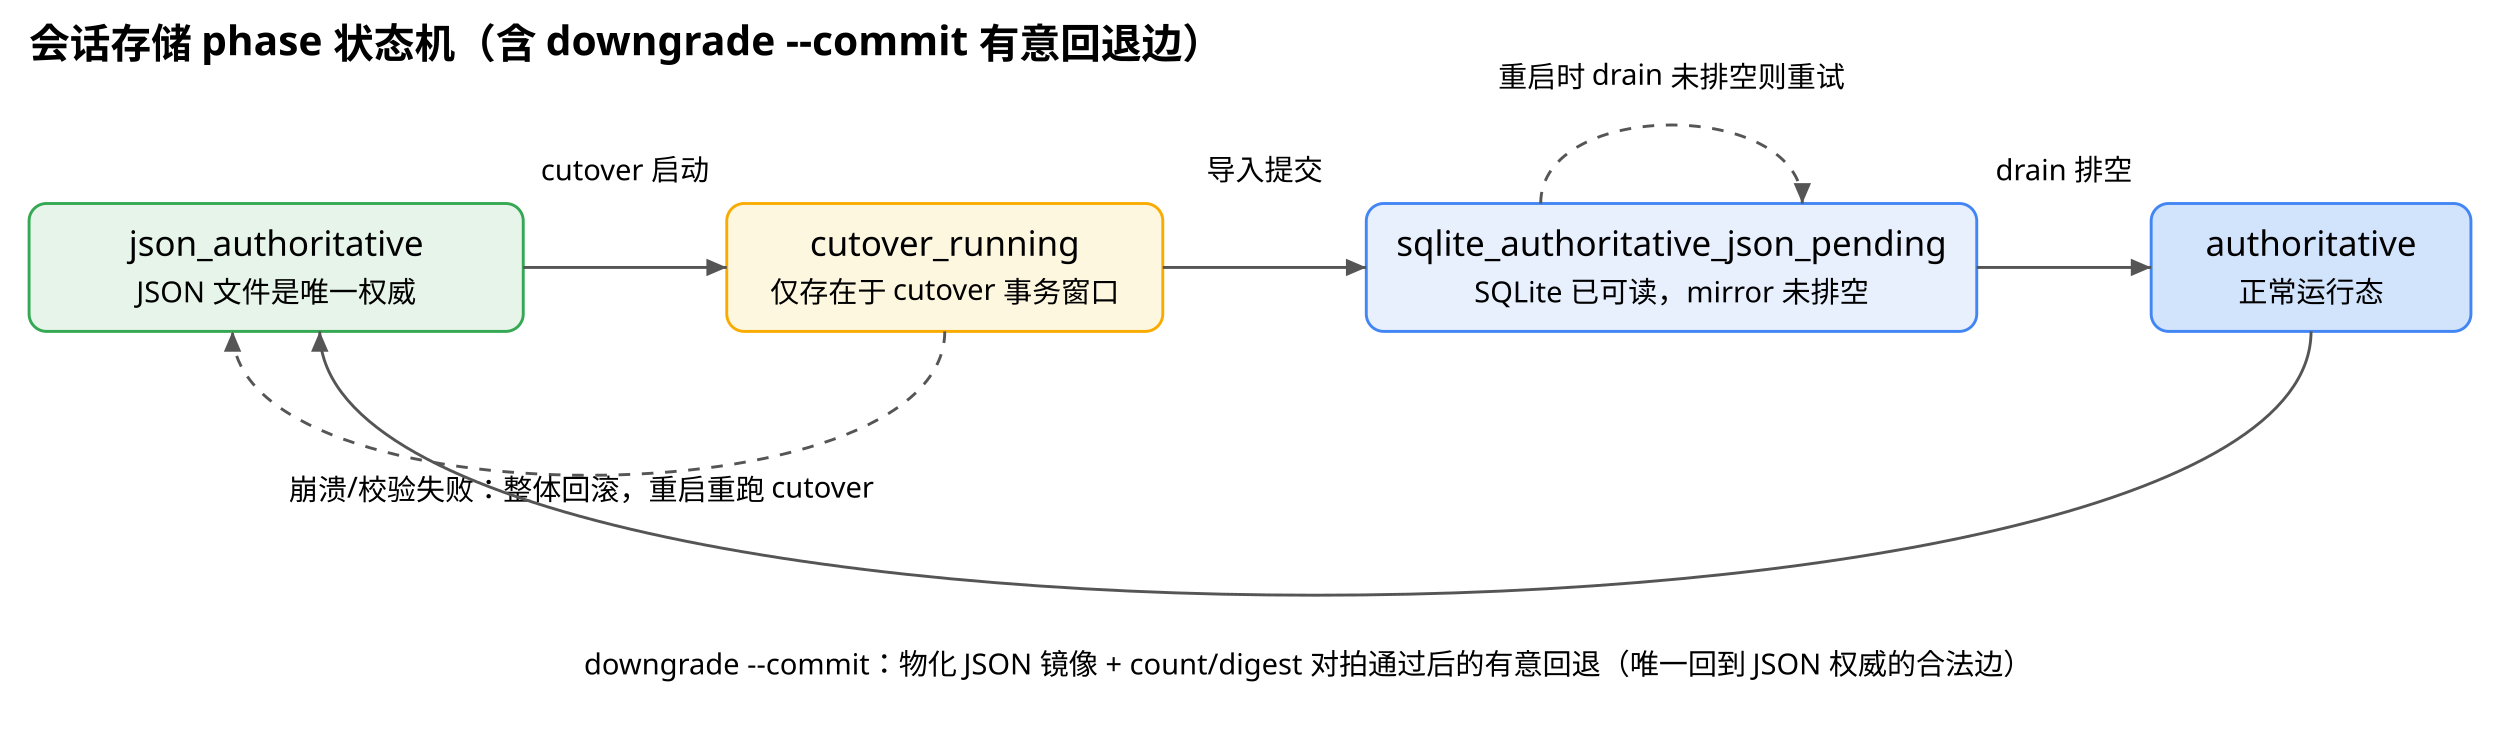
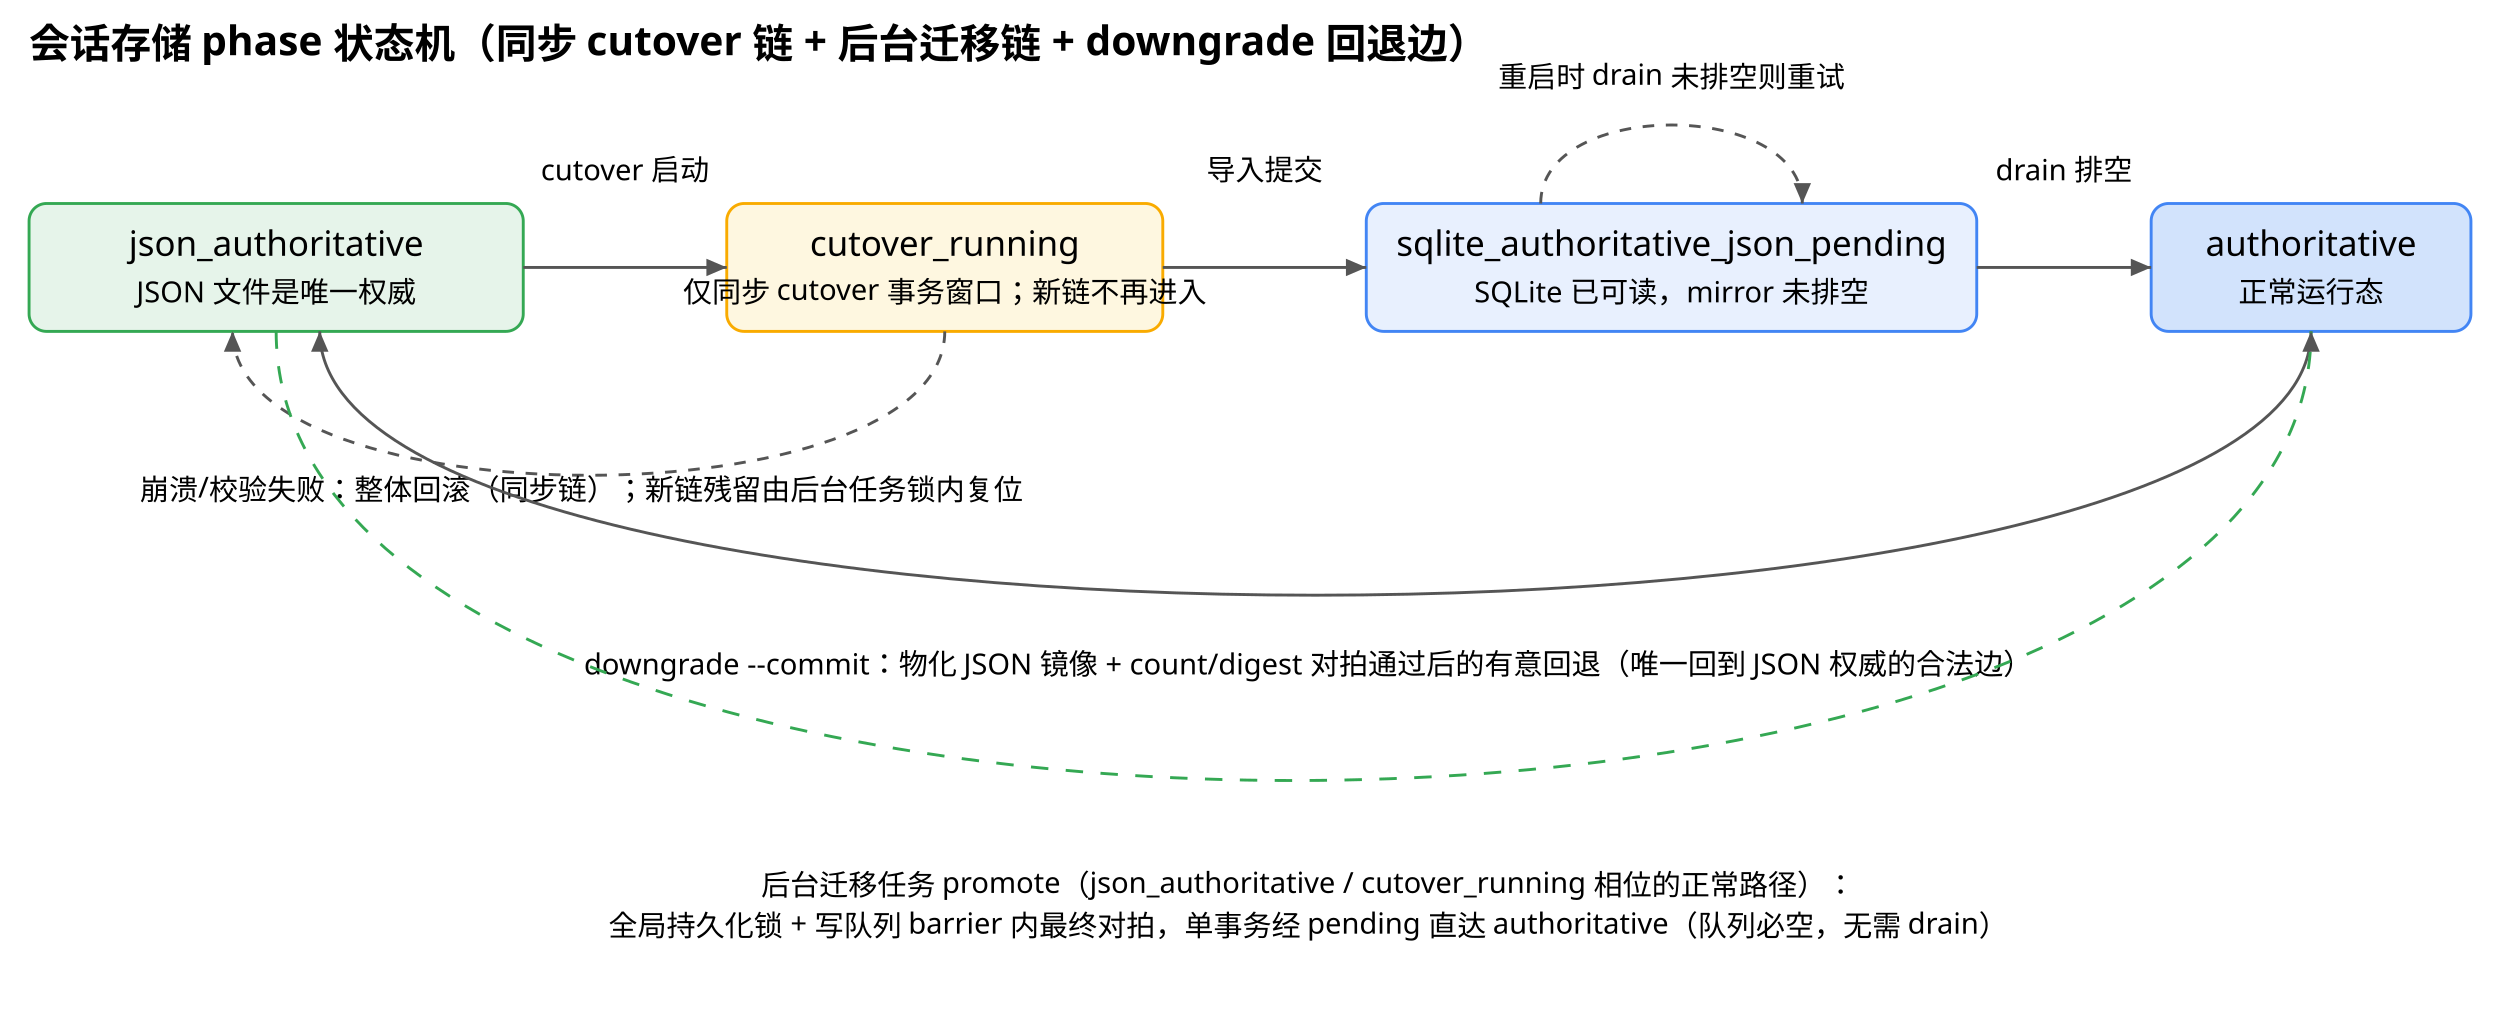
- <svg xmlns="http://www.w3.org/2000/svg" viewBox="0 0 860 260" font-family="sans-serif" font-size="12">
+ <svg xmlns="http://www.w3.org/2000/svg" viewBox="0 0 860 350" font-family="sans-serif" font-size="12">
  <defs>
    <marker id="a" markerWidth="8" markerHeight="8" refX="7" refY="3" orient="auto">
      <path d="M0,0 L7,3 L0,6 z" fill="#555" />
    </marker>
  </defs>
-   <text x="10" y="20" font-size="14" font-weight="bold">会话存储 phase 状态机（含 downgrade --commit 有意回退边）</text>
+   <text x="10" y="20" font-size="14" font-weight="bold">会话存储 phase 状态机（同步 cutover 链 + 后台迁移链 + downgrade 回退边）</text>
  <rect x="10" y="70" width="170" height="44" rx="6" fill="#e6f4ea" stroke="#34a853" />
  <text x="95" y="88" text-anchor="middle">json_authoritative</text>
  <text x="95" y="104" text-anchor="middle" font-size="10">JSON 文件是唯一权威</text>
  <rect x="250" y="70" width="150" height="44" rx="6" fill="#fef7e0" stroke="#f9ab00" />
  <text x="325" y="88" text-anchor="middle">cutover_running</text>
-   <text x="325" y="104" text-anchor="middle" font-size="10">仅存在于 cutover 事务窗口</text>
+   <text x="325" y="104" text-anchor="middle" font-size="10">仅同步 cutover 事务窗口；新链不再进入</text>
  <rect x="470" y="70" width="210" height="44" rx="6" fill="#e8f0fe" stroke="#4285f4" />
  <text x="575" y="88" text-anchor="middle">sqlite_authoritative_json_pending</text>
  <text x="575" y="104" text-anchor="middle" font-size="10">SQLite 已可读，mirror 未排空</text>
  <rect x="740" y="70" width="110" height="44" rx="6" fill="#d2e3fc" stroke="#4285f4" />
  <text x="795" y="88" text-anchor="middle">authoritative</text>
  <text x="795" y="104" text-anchor="middle" font-size="10">正常运行态</text>
  <line x1="180" y1="92" x2="250" y2="92" stroke="#555" marker-end="url(#a)" />
  <text x="215" y="62" text-anchor="middle" font-size="10">cutover 启动</text>
  <line x1="400" y1="92" x2="470" y2="92" stroke="#555" marker-end="url(#a)" />
  <text x="435" y="62" text-anchor="middle" font-size="10">导入提交</text>
  <line x1="680" y1="92" x2="740" y2="92" stroke="#555" marker-end="url(#a)" />
  <text x="710" y="62" text-anchor="middle" font-size="10">drain 排空</text>
  <path d="M530,70 C530,34 620,34 620,70" fill="none" stroke="#555" stroke-dasharray="4" marker-end="url(#a)" />
  <text x="575" y="30" text-anchor="middle" font-size="10">重启时 drain 未排空则重试</text>
  <path d="M325,114 C325,180 80,180 80,114" fill="none" stroke="#555" stroke-dasharray="4" marker-end="url(#a)" />
-   <text x="200" y="172" text-anchor="middle" font-size="10">崩溃/校验失败：整体回滚，重启重跑 cutover</text>
+   <text x="200" y="172" text-anchor="middle" font-size="10">崩溃/校验失败：整体回滚（同步链）；新链残留由后台任务锁内复位</text>
  <path d="M795,114 C795,235 110,235 110,114" fill="none" stroke="#555" marker-end="url(#a)" />
  <text x="450" y="232" text-anchor="middle" font-size="10">downgrade --commit：物化 JSON 镜像 + count/digest 对拍通过后的有意回退（唯一回到 JSON 权威的合法边）</text>
+   <path d="M95,114 C95,320 795,320 795,114" fill="none" stroke="#34a853" stroke-dasharray="6" marker-end="url(#a)" />
+   <text x="450" y="308" text-anchor="middle" font-size="10">后台迁移任务 promote（json_authoritative / cutover_running 相位的正常路径）：</text>
+   <text x="450" y="322" text-anchor="middle" font-size="10">全局持久化锁 + 写队列 barrier 内最终对拍，单事务经 pending 直达 authoritative（队列必空，无需 drain）</text>
</svg>
